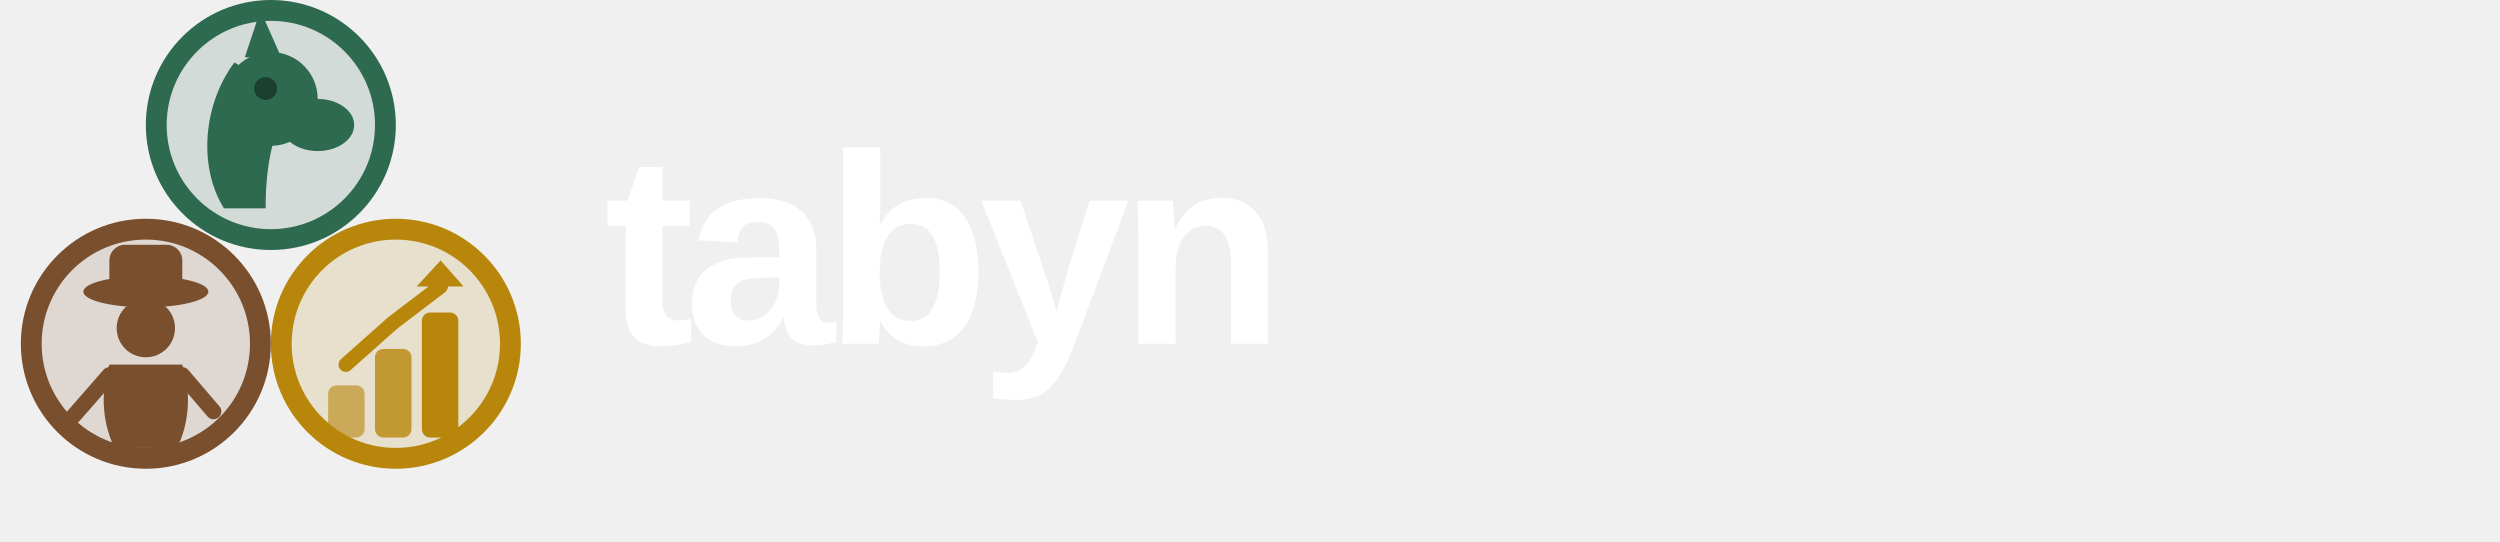
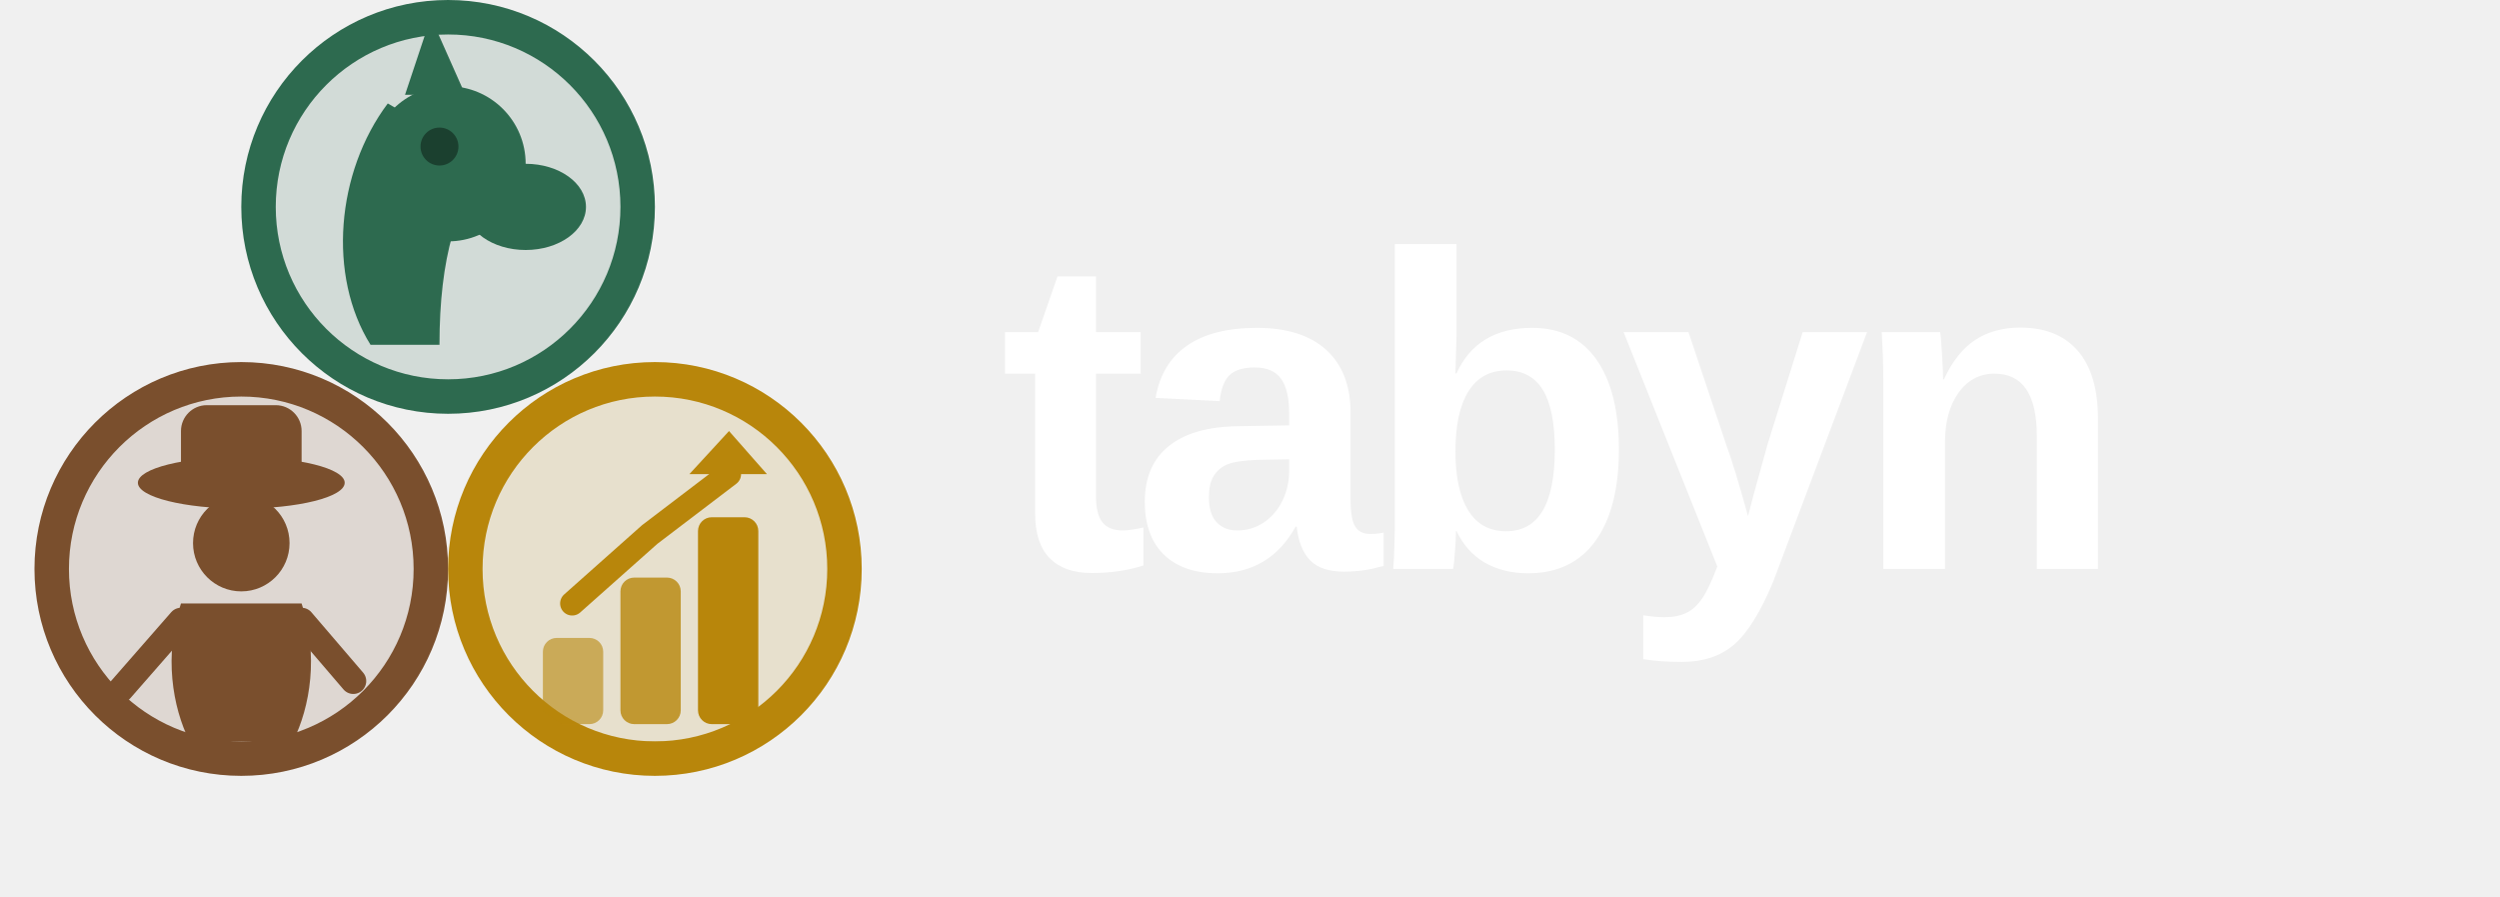
- <svg xmlns="http://www.w3.org/2000/svg" width="240" height="52" viewBox="0 0 240 52" fill="none">
+ <svg xmlns="http://www.w3.org/2000/svg" width="145" height="52" viewBox="0 0 145 52" fill="none">
  <defs>
    <clipPath id="clip-horse">
      <circle cx="26" cy="12" r="10.5" />
    </clipPath>
    <clipPath id="clip-farmer">
      <circle cx="14" cy="33" r="10.5" />
    </clipPath>
    <clipPath id="clip-invest">
      <circle cx="38" cy="33" r="10.5" />
    </clipPath>
  </defs>
  <circle cx="26" cy="12" r="11" stroke="#2d6a4f" stroke-width="2" fill="#2d6a4f" fill-opacity="0.15" />
  <g clip-path="url(#clip-horse)">
    <circle cx="26" cy="9.5" r="4.5" fill="#2d6a4f" />
    <ellipse cx="30.5" cy="12" rx="3.5" ry="2.5" fill="#2d6a4f" />
    <path d="M22.5 6 C19.5 10 19 16 21.5 20 L25.5 20 C25.5 15 26.5 11.5 28.5 9.5 Z" fill="#2d6a4f" />
    <polygon points="23.5,5.5 25,1 27,5.5" fill="#2d6a4f" />
    <circle cx="25.5" cy="8.5" r="1.1" fill="#000000" fill-opacity="0.4" />
  </g>
  <circle cx="14" cy="33" r="11" stroke="#7a4f2d" stroke-width="2" fill="#7a4f2d" fill-opacity="0.15" />
  <g clip-path="url(#clip-farmer)">
    <ellipse cx="14" cy="28" rx="6" ry="1.5" fill="#7a4f2d" />
    <rect x="10.5" y="23.5" width="7" height="5" rx="1.5" fill="#7a4f2d" />
    <circle cx="14" cy="31.5" r="2.8" fill="#7a4f2d" />
    <path d="M10.5 35 C9.5 38 10 41 11 43 L17 43 C18 41 18.5 38 17.5 35 Z" fill="#7a4f2d" />
    <line x1="10.5" y1="36" x2="7" y2="40" stroke="#7a4f2d" stroke-width="1.5" stroke-linecap="round" />
    <line x1="17.5" y1="36" x2="20.5" y2="39.5" stroke="#7a4f2d" stroke-width="1.5" stroke-linecap="round" />
  </g>
  <circle cx="38" cy="33" r="11" stroke="#b8860b" stroke-width="2" fill="#b8860b" fill-opacity="0.15" />
  <g clip-path="url(#clip-invest)">
    <rect x="31.5" y="37" width="3.5" height="5" rx="0.8" fill="#b8860b" fill-opacity="0.6" />
    <rect x="36" y="33.5" width="3.5" height="8.5" rx="0.8" fill="#b8860b" fill-opacity="0.8" />
    <rect x="40.5" y="30" width="3.5" height="12" rx="0.8" fill="#b8860b" />
    <polyline points="33.2,35 37.7,31 42.3,27.5" stroke="#b8860b" stroke-width="1.4" stroke-linecap="round" stroke-linejoin="round" fill="none" />
    <polygon points="42.3,25 44.5,27.5 40,27.5" fill="#b8860b" />
    <line x1="30.5" y1="43.5" x2="45.5" y2="43.5" stroke="#b8860b" stroke-width="1" stroke-linecap="round" opacity="0.4" />
  </g>
  <text x="58" y="33" font-family="Helvetica Neue, Arial, sans-serif" font-size="26" font-weight="800" fill="#ffffff" letter-spacing="-1">tabyn</text>
</svg>
